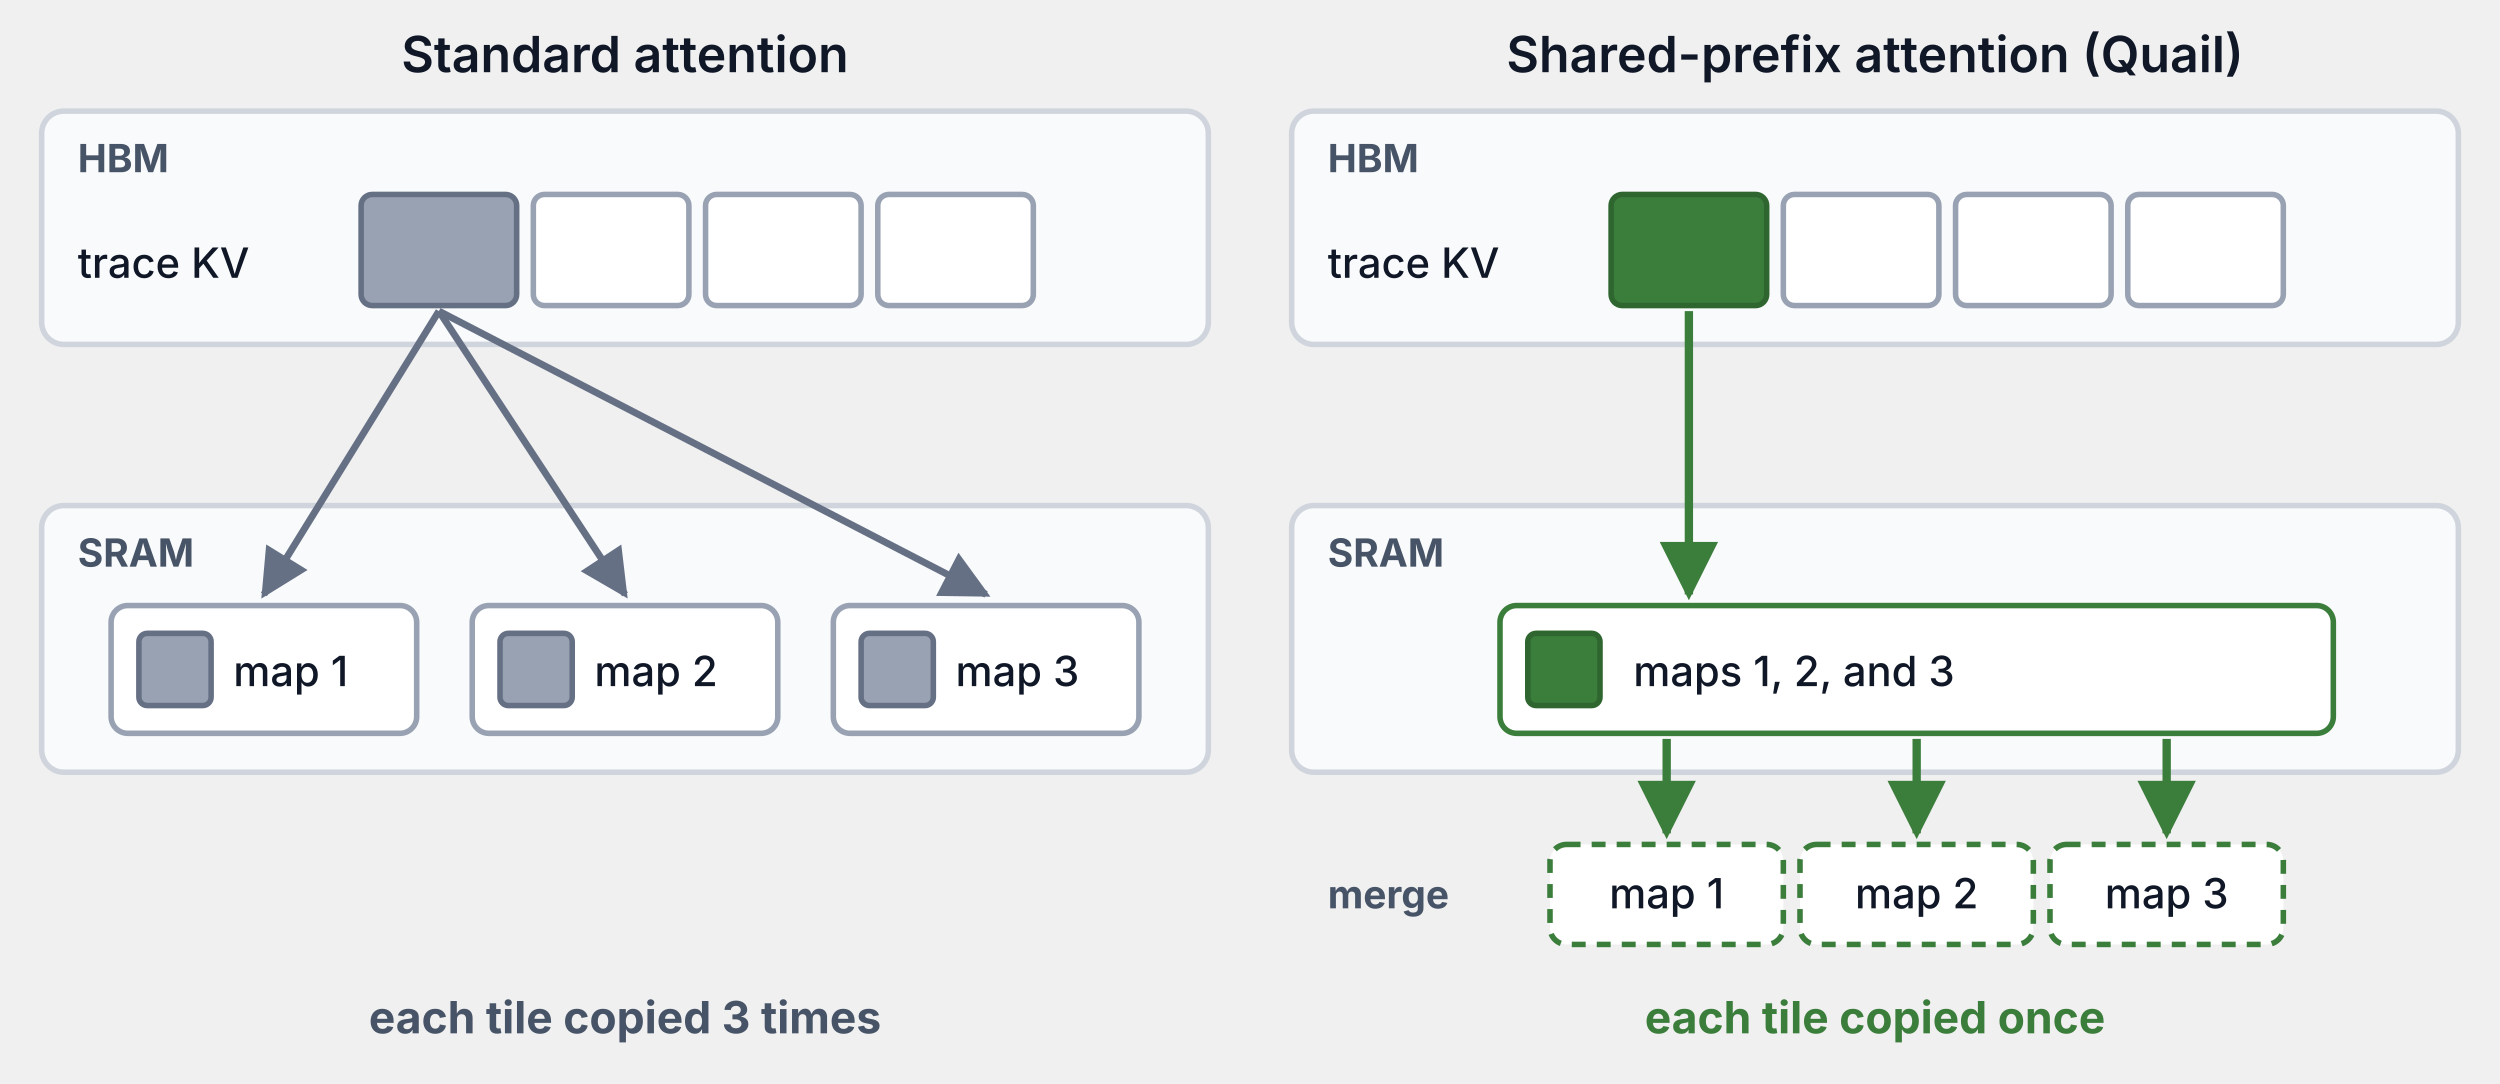
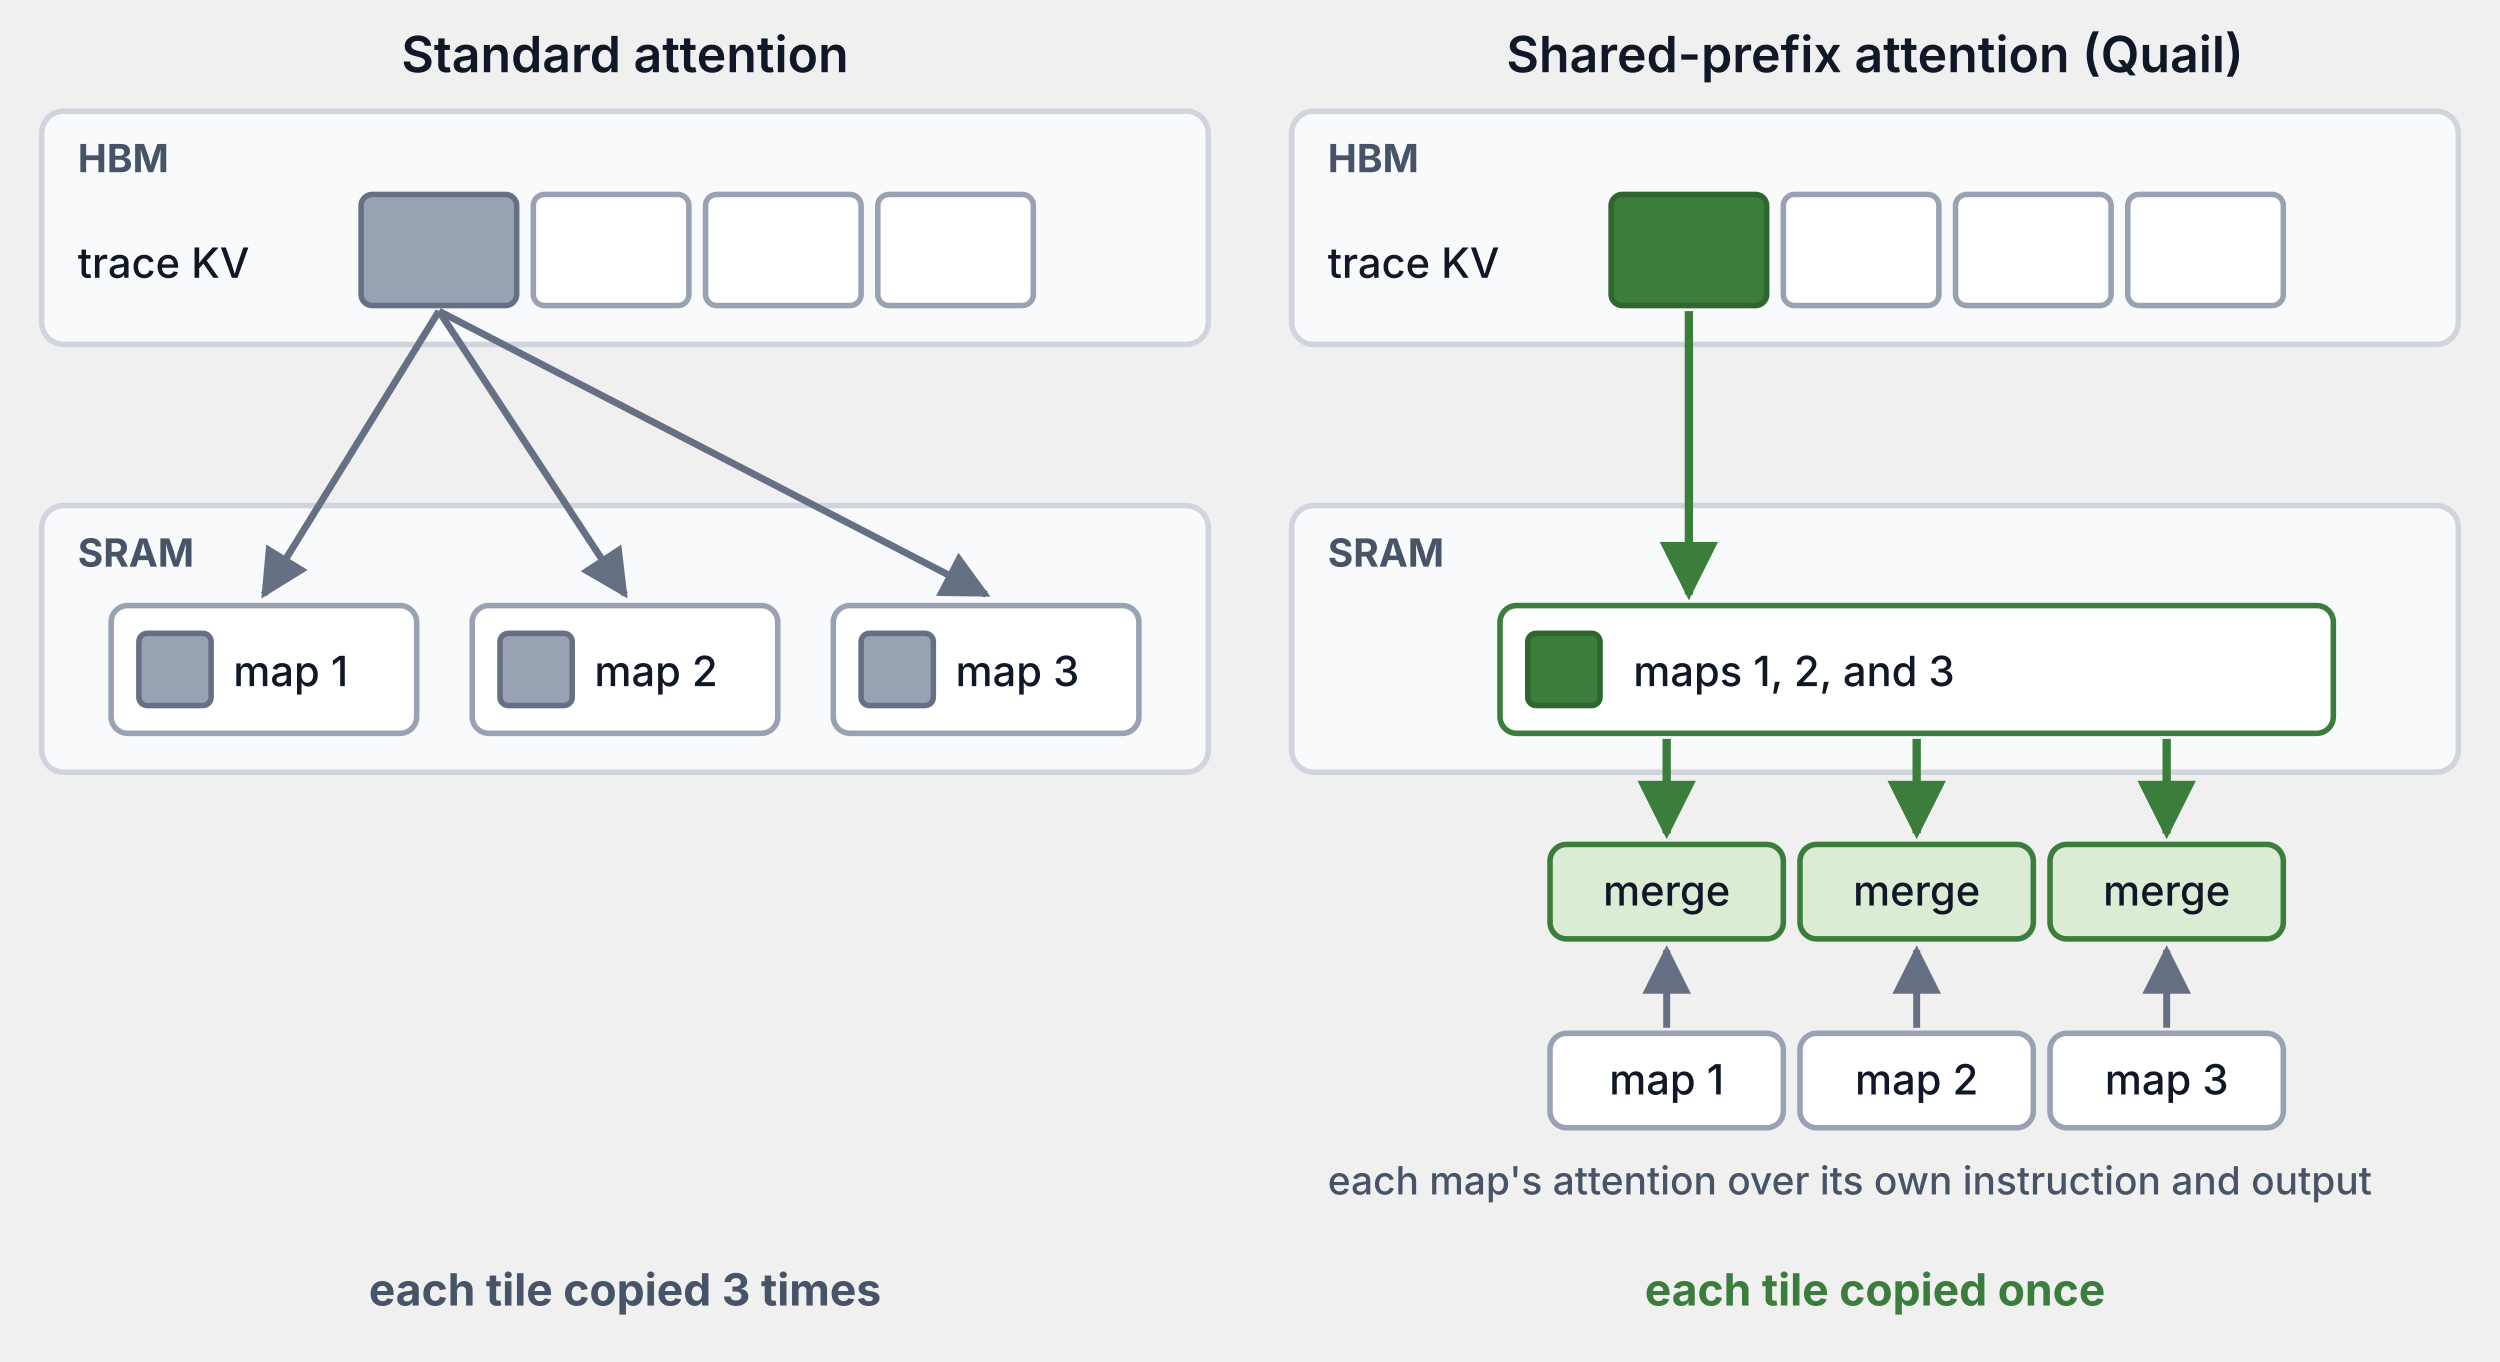
- <svg xmlns="http://www.w3.org/2000/svg" viewBox="0 0 900 390" role="img" aria-labelledby="att-t att-d">
+ <svg xmlns="http://www.w3.org/2000/svg" viewBox="0 0 900 490" role="img" aria-labelledby="att-t att-d">
  <defs>
    <style>
  .mem { fill: #f9fafb; stroke: #d0d5dd; stroke-width: 2; }
  .tile { fill: #ffffff; stroke: #98a2b3; stroke-width: 2; }
  .hot { fill: #98a2b3; stroke: #667085; stroke-width: 2; }
  .hotg { fill: #3b7d3b; stroke: #2f6630; stroke-width: 2; }
  .slot { fill: #ffffff; stroke: #98a2b3; stroke-width: 2; }
  .merge { fill: #ffffff; stroke: #3b7d3b; stroke-width: 2; stroke-dasharray: 5 4; }
+   .mergebox { fill: #dcebd3; stroke: #3b7d3b; stroke-width: 2; }
+   .note { fill: #475467; font: 500 14px "Inter", -apple-system, BlinkMacSystemFont, "Segoe UI", sans-serif; }
  .slotg { fill: #ffffff; stroke: #3b7d3b; stroke-width: 2; }
  .head { fill: #101828; font: 600 18px "Inter", -apple-system, BlinkMacSystemFont, "Segoe UI", sans-serif; }
  .memlab { fill: #475467; font: 700 14px "Inter", -apple-system, BlinkMacSystemFont, "Segoe UI", sans-serif; }
  .lab { fill: #101828; font: 500 15px "Inter", -apple-system, BlinkMacSystemFont, "Segoe UI", sans-serif; }
  .bad { fill: #475467; font: 700 16px "Inter", -apple-system, BlinkMacSystemFont, "Segoe UI", sans-serif; }
  .good { fill: #3b7d3b; font: 700 16px "Inter", -apple-system, BlinkMacSystemFont, "Segoe UI", sans-serif; }
  .ag { stroke: #667085; stroke-width: 2.5; fill: none; }
  .ac { stroke: #3b7d3b; stroke-width: 3; fill: none; }
</style>
    <marker id="mg" viewBox="0 0 10 10" refX="9" refY="5" markerWidth="7" markerHeight="7" orient="auto">
      <path d="M0,0 L10,5 L0,10 z" fill="#667085" />
    </marker>
    <marker id="mc" viewBox="0 0 10 10" refX="9" refY="5" markerWidth="7" markerHeight="7" orient="auto">
      <path d="M0,0 L10,5 L0,10 z" fill="#3b7d3b" />
    </marker>
  </defs>
  <text class="head" x="225" y="26" text-anchor="middle">Standard attention</text>
  <rect class="mem" x="15" y="40" width="420" height="84" rx="8" />
  <text class="memlab" x="28" y="62">HBM</text>
  <text class="lab" x="28" y="100">trace KV</text>
  <rect class="hot" x="130" y="70" width="56" height="40" rx="4" />
  <rect class="tile" x="192" y="70" width="56" height="40" rx="4" />
  <rect class="tile" x="254" y="70" width="56" height="40" rx="4" />
  <rect class="tile" x="316" y="70" width="56" height="40" rx="4" />
  <rect class="mem" x="15" y="182" width="420" height="96" rx="8" />
  <text class="memlab" x="28" y="204">SRAM</text>
  <line class="ag" x1="158" y1="112" x2="95" y2="214" marker-end="url(#mg)" />
  <line class="ag" x1="158" y1="112" x2="225" y2="214" marker-end="url(#mg)" />
  <line class="ag" x1="158" y1="112" x2="355" y2="214" marker-end="url(#mg)" />
  <rect class="slot" x="40" y="218" width="110" height="46" rx="6" />
  <rect class="hot" x="50" y="228" width="26" height="26" rx="3" />
  <text class="lab" x="84" y="247">map 1</text>
  <rect class="slot" x="170" y="218" width="110" height="46" rx="6" />
  <rect class="hot" x="180" y="228" width="26" height="26" rx="3" />
  <text class="lab" x="214" y="247">map 2</text>
  <rect class="slot" x="300" y="218" width="110" height="46" rx="6" />
  <rect class="hot" x="310" y="228" width="26" height="26" rx="3" />
  <text class="lab" x="344" y="247">map 3</text>
-   <text class="bad" x="225" y="372" text-anchor="middle">each tile copied 3 times</text>
+   <text class="bad" x="225" y="470" text-anchor="middle">each tile copied 3 times</text>
  <text class="head" x="675" y="26" text-anchor="middle">Shared-prefix attention (Quail)</text>
  <rect class="mem" x="465" y="40" width="420" height="84" rx="8" />
  <text class="memlab" x="478" y="62">HBM</text>
  <text class="lab" x="478" y="100">trace KV</text>
  <rect class="hotg" x="580" y="70" width="56" height="40" rx="4" />
  <rect class="tile" x="642" y="70" width="56" height="40" rx="4" />
  <rect class="tile" x="704" y="70" width="56" height="40" rx="4" />
  <rect class="tile" x="766" y="70" width="56" height="40" rx="4" />
  <rect class="mem" x="465" y="182" width="420" height="96" rx="8" />
  <text class="memlab" x="478" y="204">SRAM</text>
  <line class="ac" x1="608" y1="112" x2="608" y2="214" marker-end="url(#mc)" />
  <rect class="slotg" x="540" y="218" width="300" height="46" rx="6" />
  <rect class="hotg" x="550" y="228" width="26" height="26" rx="3" />
  <text class="lab" x="588" y="247">maps 1, 2, and 3</text>
-   <text class="memlab" x="478" y="327">merge</text>
  <line class="ac" x1="600" y1="266" x2="600" y2="300" marker-end="url(#mc)" />
  <line class="ac" x1="690" y1="266" x2="690" y2="300" marker-end="url(#mc)" />
  <line class="ac" x1="780" y1="266" x2="780" y2="300" marker-end="url(#mc)" />
-   <rect class="merge" x="558" y="304" width="84" height="36" rx="6" />
-   <rect class="merge" x="648" y="304" width="84" height="36" rx="6" />
-   <rect class="merge" x="738" y="304" width="84" height="36" rx="6" />
-   <text class="lab" x="600" y="327" text-anchor="middle">map 1</text>
-   <text class="lab" x="690" y="327" text-anchor="middle">map 2</text>
-   <text class="lab" x="780" y="327" text-anchor="middle">map 3</text>
-   <text class="good" x="675" y="372" text-anchor="middle">each tile copied once</text>
+   <rect class="mergebox" x="558" y="304" width="84" height="34" rx="6" />
+   <rect class="mergebox" x="648" y="304" width="84" height="34" rx="6" />
+   <rect class="mergebox" x="738" y="304" width="84" height="34" rx="6" />
+   <text class="lab" x="600" y="326" text-anchor="middle">merge</text>
+   <text class="lab" x="690" y="326" text-anchor="middle">merge</text>
+   <text class="lab" x="780" y="326" text-anchor="middle">merge</text>
+   <line class="ag" x1="600" y1="370" x2="600" y2="342" marker-end="url(#mg)" />
+   <line class="ag" x1="690" y1="370" x2="690" y2="342" marker-end="url(#mg)" />
+   <line class="ag" x1="780" y1="370" x2="780" y2="342" marker-end="url(#mg)" />
+   <rect class="slot" x="558" y="372" width="84" height="34" rx="6" />
+   <rect class="slot" x="648" y="372" width="84" height="34" rx="6" />
+   <rect class="slot" x="738" y="372" width="84" height="34" rx="6" />
+   <text class="lab" x="600" y="394" text-anchor="middle">map 1</text>
+   <text class="lab" x="690" y="394" text-anchor="middle">map 2</text>
+   <text class="lab" x="780" y="394" text-anchor="middle">map 3</text>
+   <text class="note" x="478" y="430">each map's attention over its own instruction and output</text>
+   <text class="good" x="675" y="470" text-anchor="middle">each tile copied once</text>
</svg>
